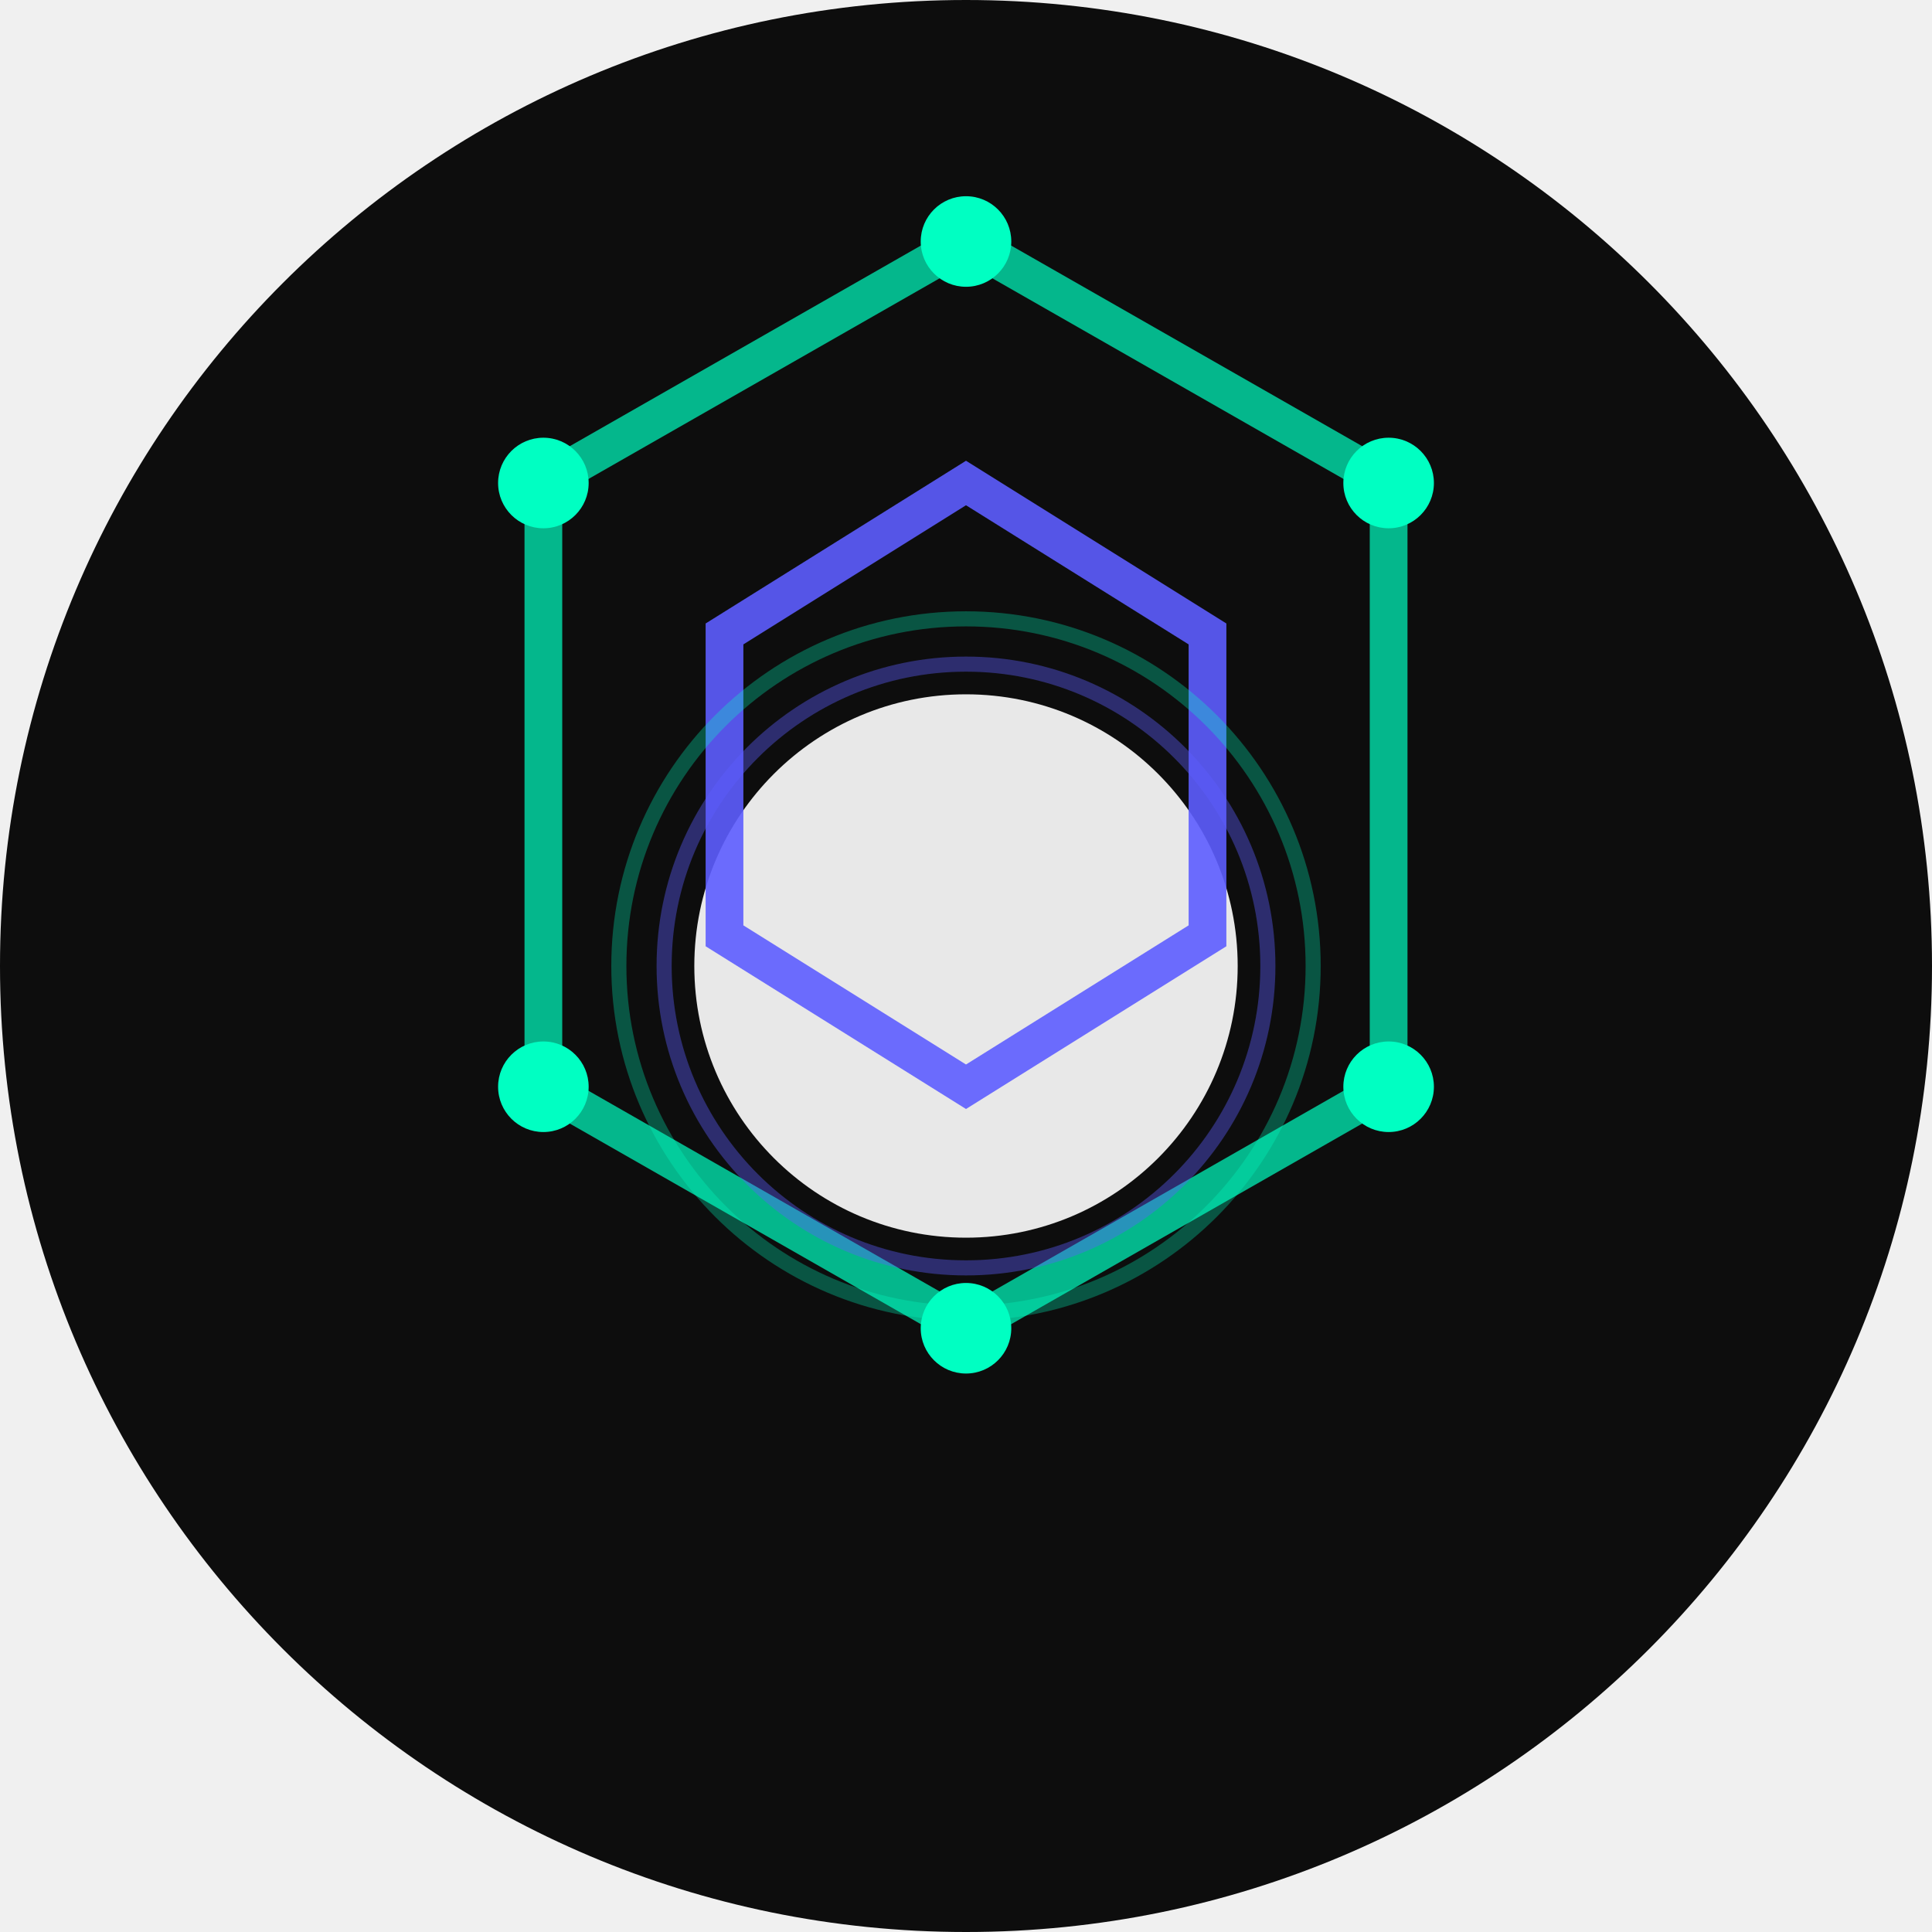
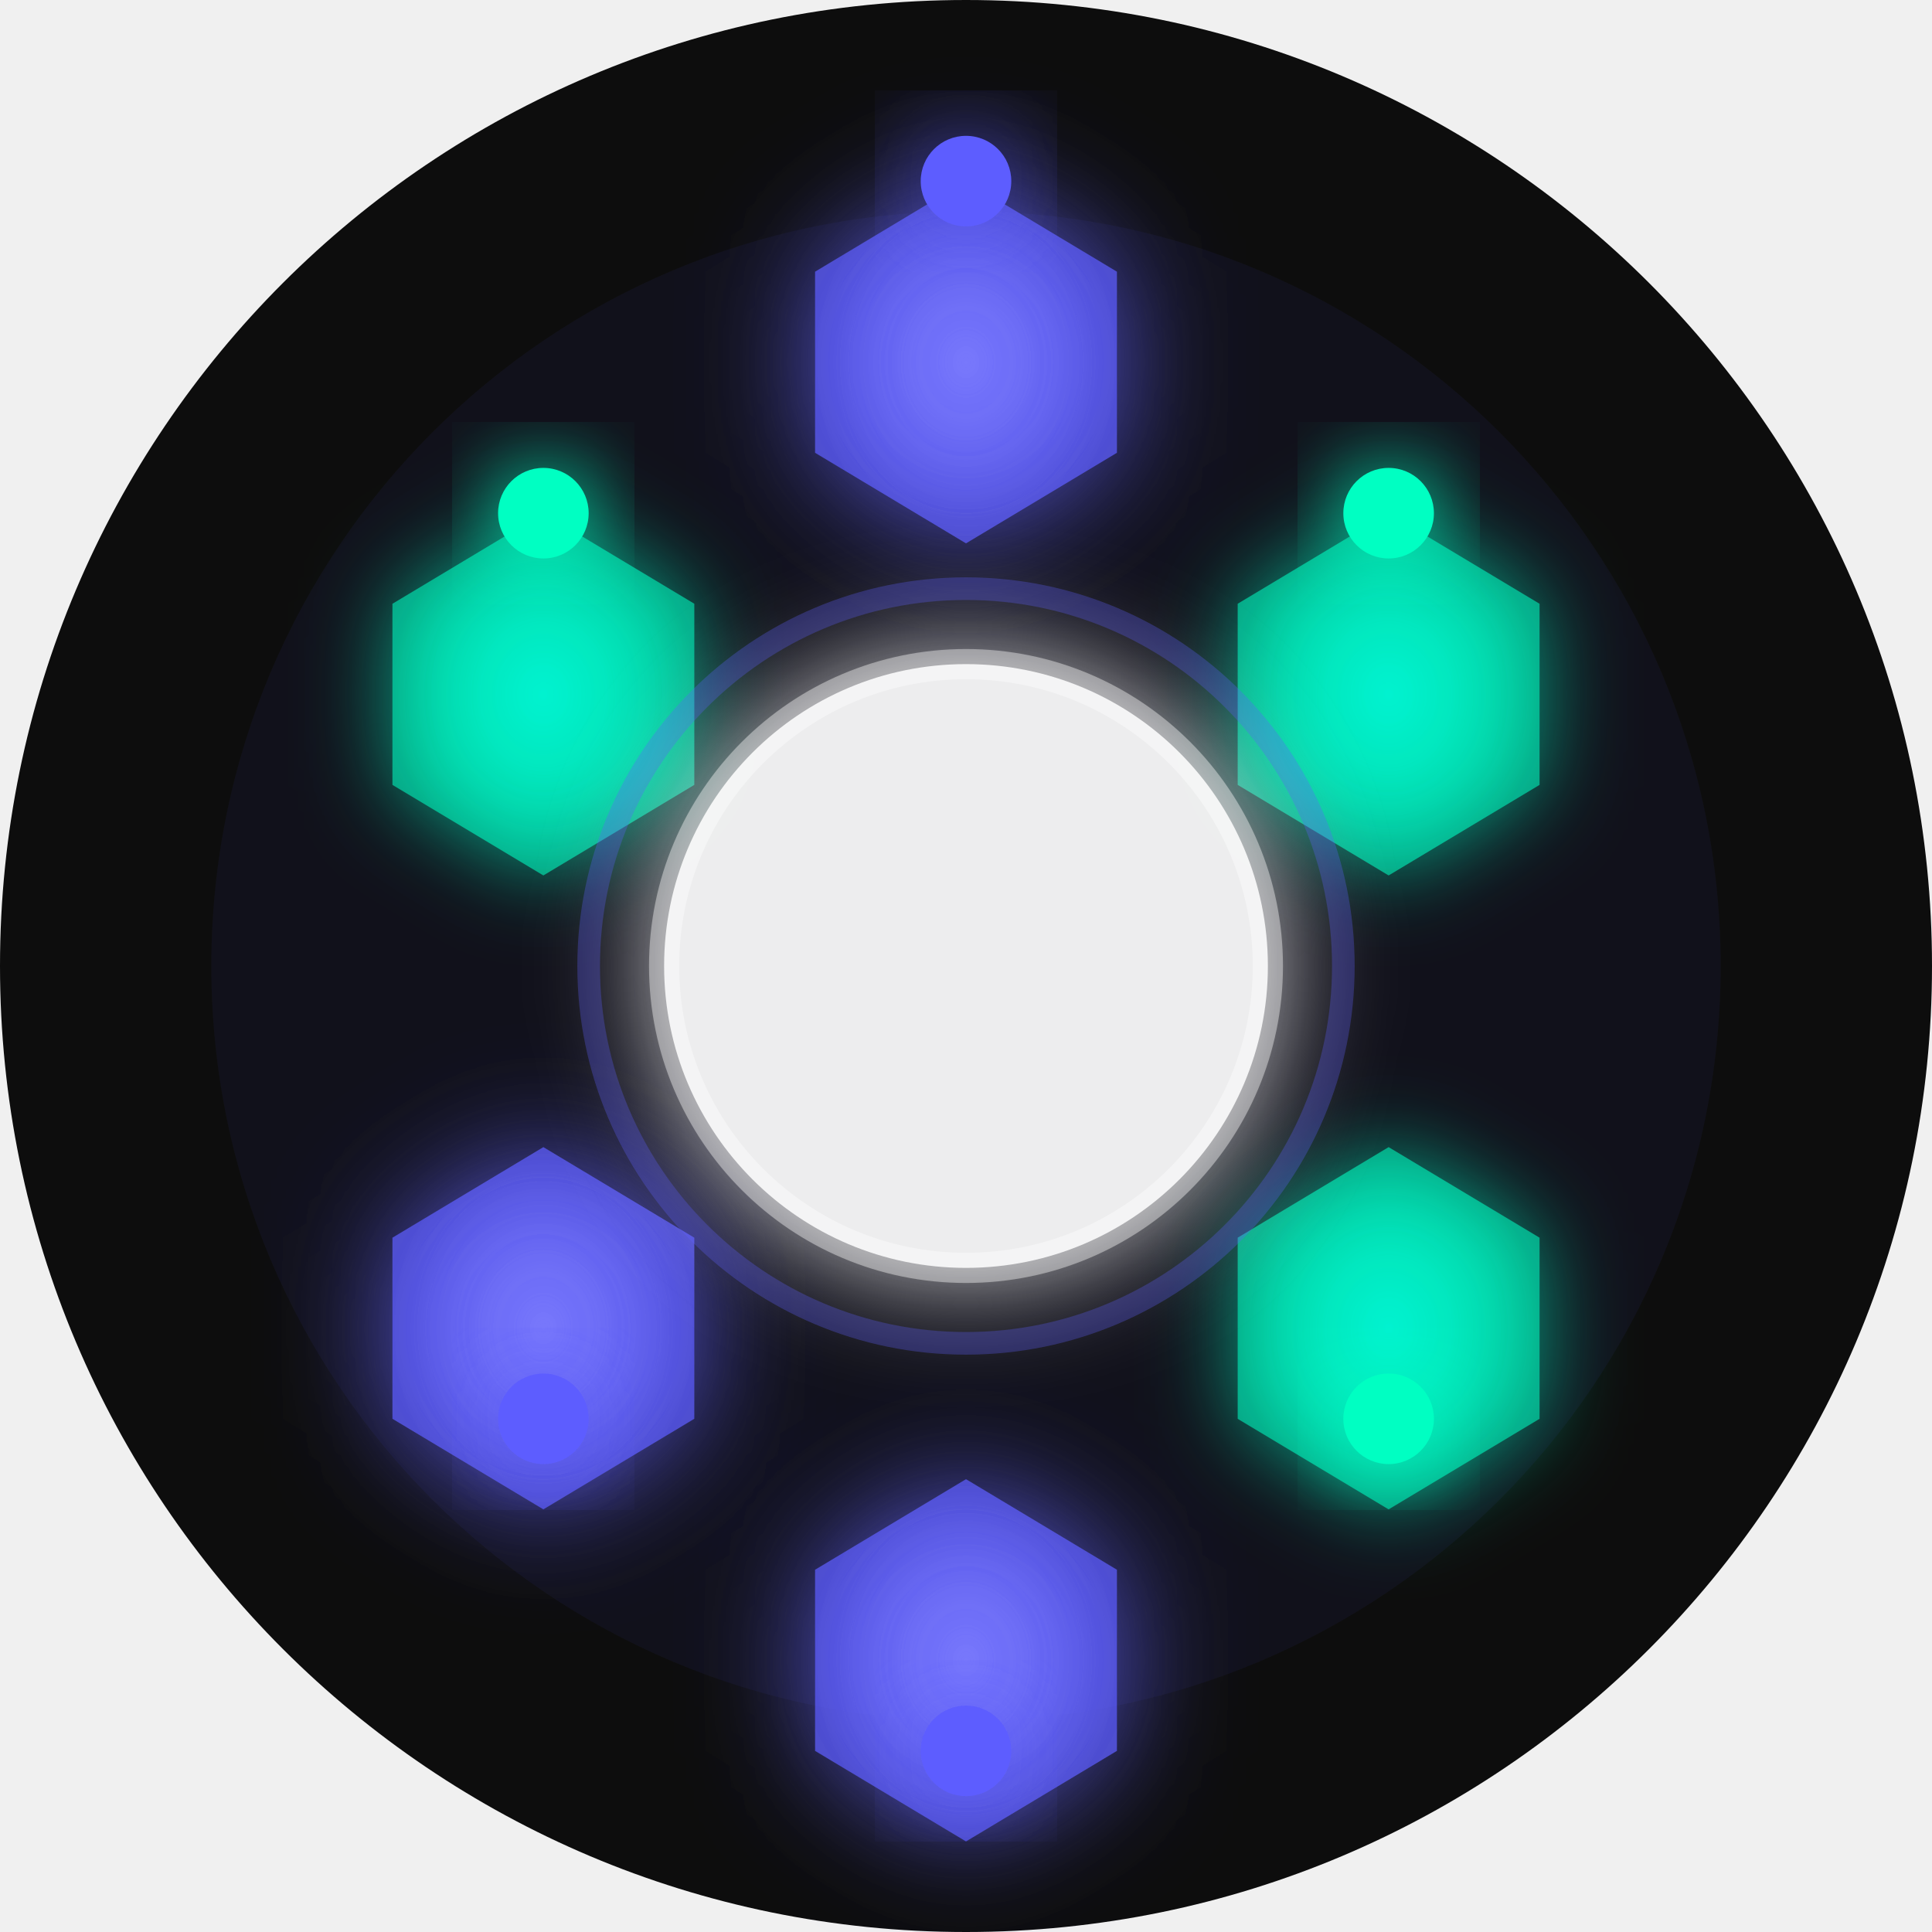
<svg xmlns="http://www.w3.org/2000/svg" width="128" height="128" viewBox="0 0 128 128" fill="none">
+   <defs>
+     <filter id="glowIndigo" x="-50%" y="-50%" width="200%" height="200%">
+       <feGaussianBlur stdDeviation="4" result="coloredBlur" />
+       <feMerge>
+         <feMergeNode in="coloredBlur" />
+         <feMergeNode in="SourceGraphic" />
+       </feMerge>
+     </filter>
+     <filter id="glowCyan" x="-50%" y="-50%" width="200%" height="200%">
+       <feGaussianBlur stdDeviation="3" result="coloredBlur" />
+       <feMerge>
+         <feMergeNode in="coloredBlur" />
+         <feMergeNode in="SourceGraphic" />
+       </feMerge>
+     </filter>
+     <radialGradient id="indigoGrad" cx="50%" cy="50%">
+       <stop offset="0%" style="stop-color:#7B7BFF;stop-opacity:1" />
+       <stop offset="100%" style="stop-color:#5D5DFF;stop-opacity:0.8" />
+     </radialGradient>
+     <radialGradient id="cyanGrad" cx="50%" cy="50%">
+       <stop offset="0%" style="stop-color:#00FFDB;stop-opacity:1" />
+       <stop offset="100%" style="stop-color:#00FFC2;stop-opacity:0.7" />
+     </radialGradient>
+   </defs>
  <circle cx="64" cy="64" r="64" fill="#0D0D0D" />
-   <circle cx="64" cy="64" r="18" fill="#F2F2F2" opacity="0.95" />
-   <g opacity="0.9">
-     <path d="M64 32 L80 42 L80 62 L64 72 L48 62 L48 42 Z" fill="none" stroke="#5D5DFF" stroke-width="2.5" />
+   <circle cx="64" cy="64" r="50" fill="#5D5DFF" opacity="0.06" />
+   <g filter="url(#glowIndigo)">
+     <path d="M64 12 L74 18 L74 30 L64 36 L54 30 L54 18 Z" fill="url(#indigoGrad)" opacity="0.9" />
  </g>
-   <g opacity="0.7">
-     <path d="M64 16 L92 32 L92 72 L64 88 L36 72 L36 32 Z" fill="none" stroke="#00FFC2" stroke-width="2.5" />
+   <g filter="url(#glowCyan)">
+     <path d="M92 34 L102 40 L102 52 L92 58 L82 52 L82 40 Z" fill="url(#cyanGrad)" opacity="0.8" />
  </g>
-   <circle cx="64" cy="16" r="3" fill="#00FFC2" />
-   <circle cx="92" cy="32" r="3" fill="#00FFC2" />
-   <circle cx="92" cy="72" r="3" fill="#00FFC2" />
-   <circle cx="64" cy="88" r="3" fill="#00FFC2" />
-   <circle cx="36" cy="72" r="3" fill="#00FFC2" />
-   <circle cx="36" cy="32" r="3" fill="#00FFC2" />
-   <circle cx="64" cy="64" r="20" fill="none" stroke="#5D5DFF" stroke-width="1" opacity="0.4" />
-   <circle cx="64" cy="64" r="23" fill="none" stroke="#00FFC2" stroke-width="1" opacity="0.3" />
+   <g filter="url(#glowCyan)">
+     <path d="M92 76 L102 82 L102 94 L92 100 L82 94 L82 82 Z" fill="url(#cyanGrad)" opacity="0.8" />
+   </g>
+   <g filter="url(#glowIndigo)">
+     <path d="M64 98 L74 104 L74 116 L64 122 L54 116 L54 104 Z" fill="url(#indigoGrad)" opacity="0.9" />
+   </g>
+   <g filter="url(#glowIndigo)">
+     <path d="M36 76 L46 82 L46 94 L36 100 L26 94 L26 82 Z" fill="url(#indigoGrad)" opacity="0.9" />
+   </g>
+   <g filter="url(#glowCyan)">
+     <path d="M36 34 L46 40 L46 52 L36 58 L26 52 L26 40 Z" fill="url(#cyanGrad)" opacity="0.8" />
+   </g>
+   <circle cx="64" cy="64" r="20" fill="#F2F2F2" opacity="0.98" filter="url(#glowIndigo)" />
+   <circle cx="64" cy="64" r="20" fill="none" stroke="#FFFFFF" stroke-width="2" opacity="0.4" />
+   <circle cx="64" cy="64" r="25" fill="none" stroke="#5D5DFF" stroke-width="1.5" opacity="0.3" />
+   <circle cx="64" cy="12" r="3" fill="#5D5DFF" filter="url(#glowIndigo)" />
+   <circle cx="92" cy="34" r="3" fill="#00FFC2" filter="url(#glowCyan)" />
+   <circle cx="92" cy="94" r="3" fill="#00FFC2" filter="url(#glowCyan)" />
+   <circle cx="64" cy="116" r="3" fill="#5D5DFF" filter="url(#glowIndigo)" />
+   <circle cx="36" cy="94" r="3" fill="#5D5DFF" filter="url(#glowIndigo)" />
+   <circle cx="36" cy="34" r="3" fill="#00FFC2" filter="url(#glowCyan)" />
</svg>
